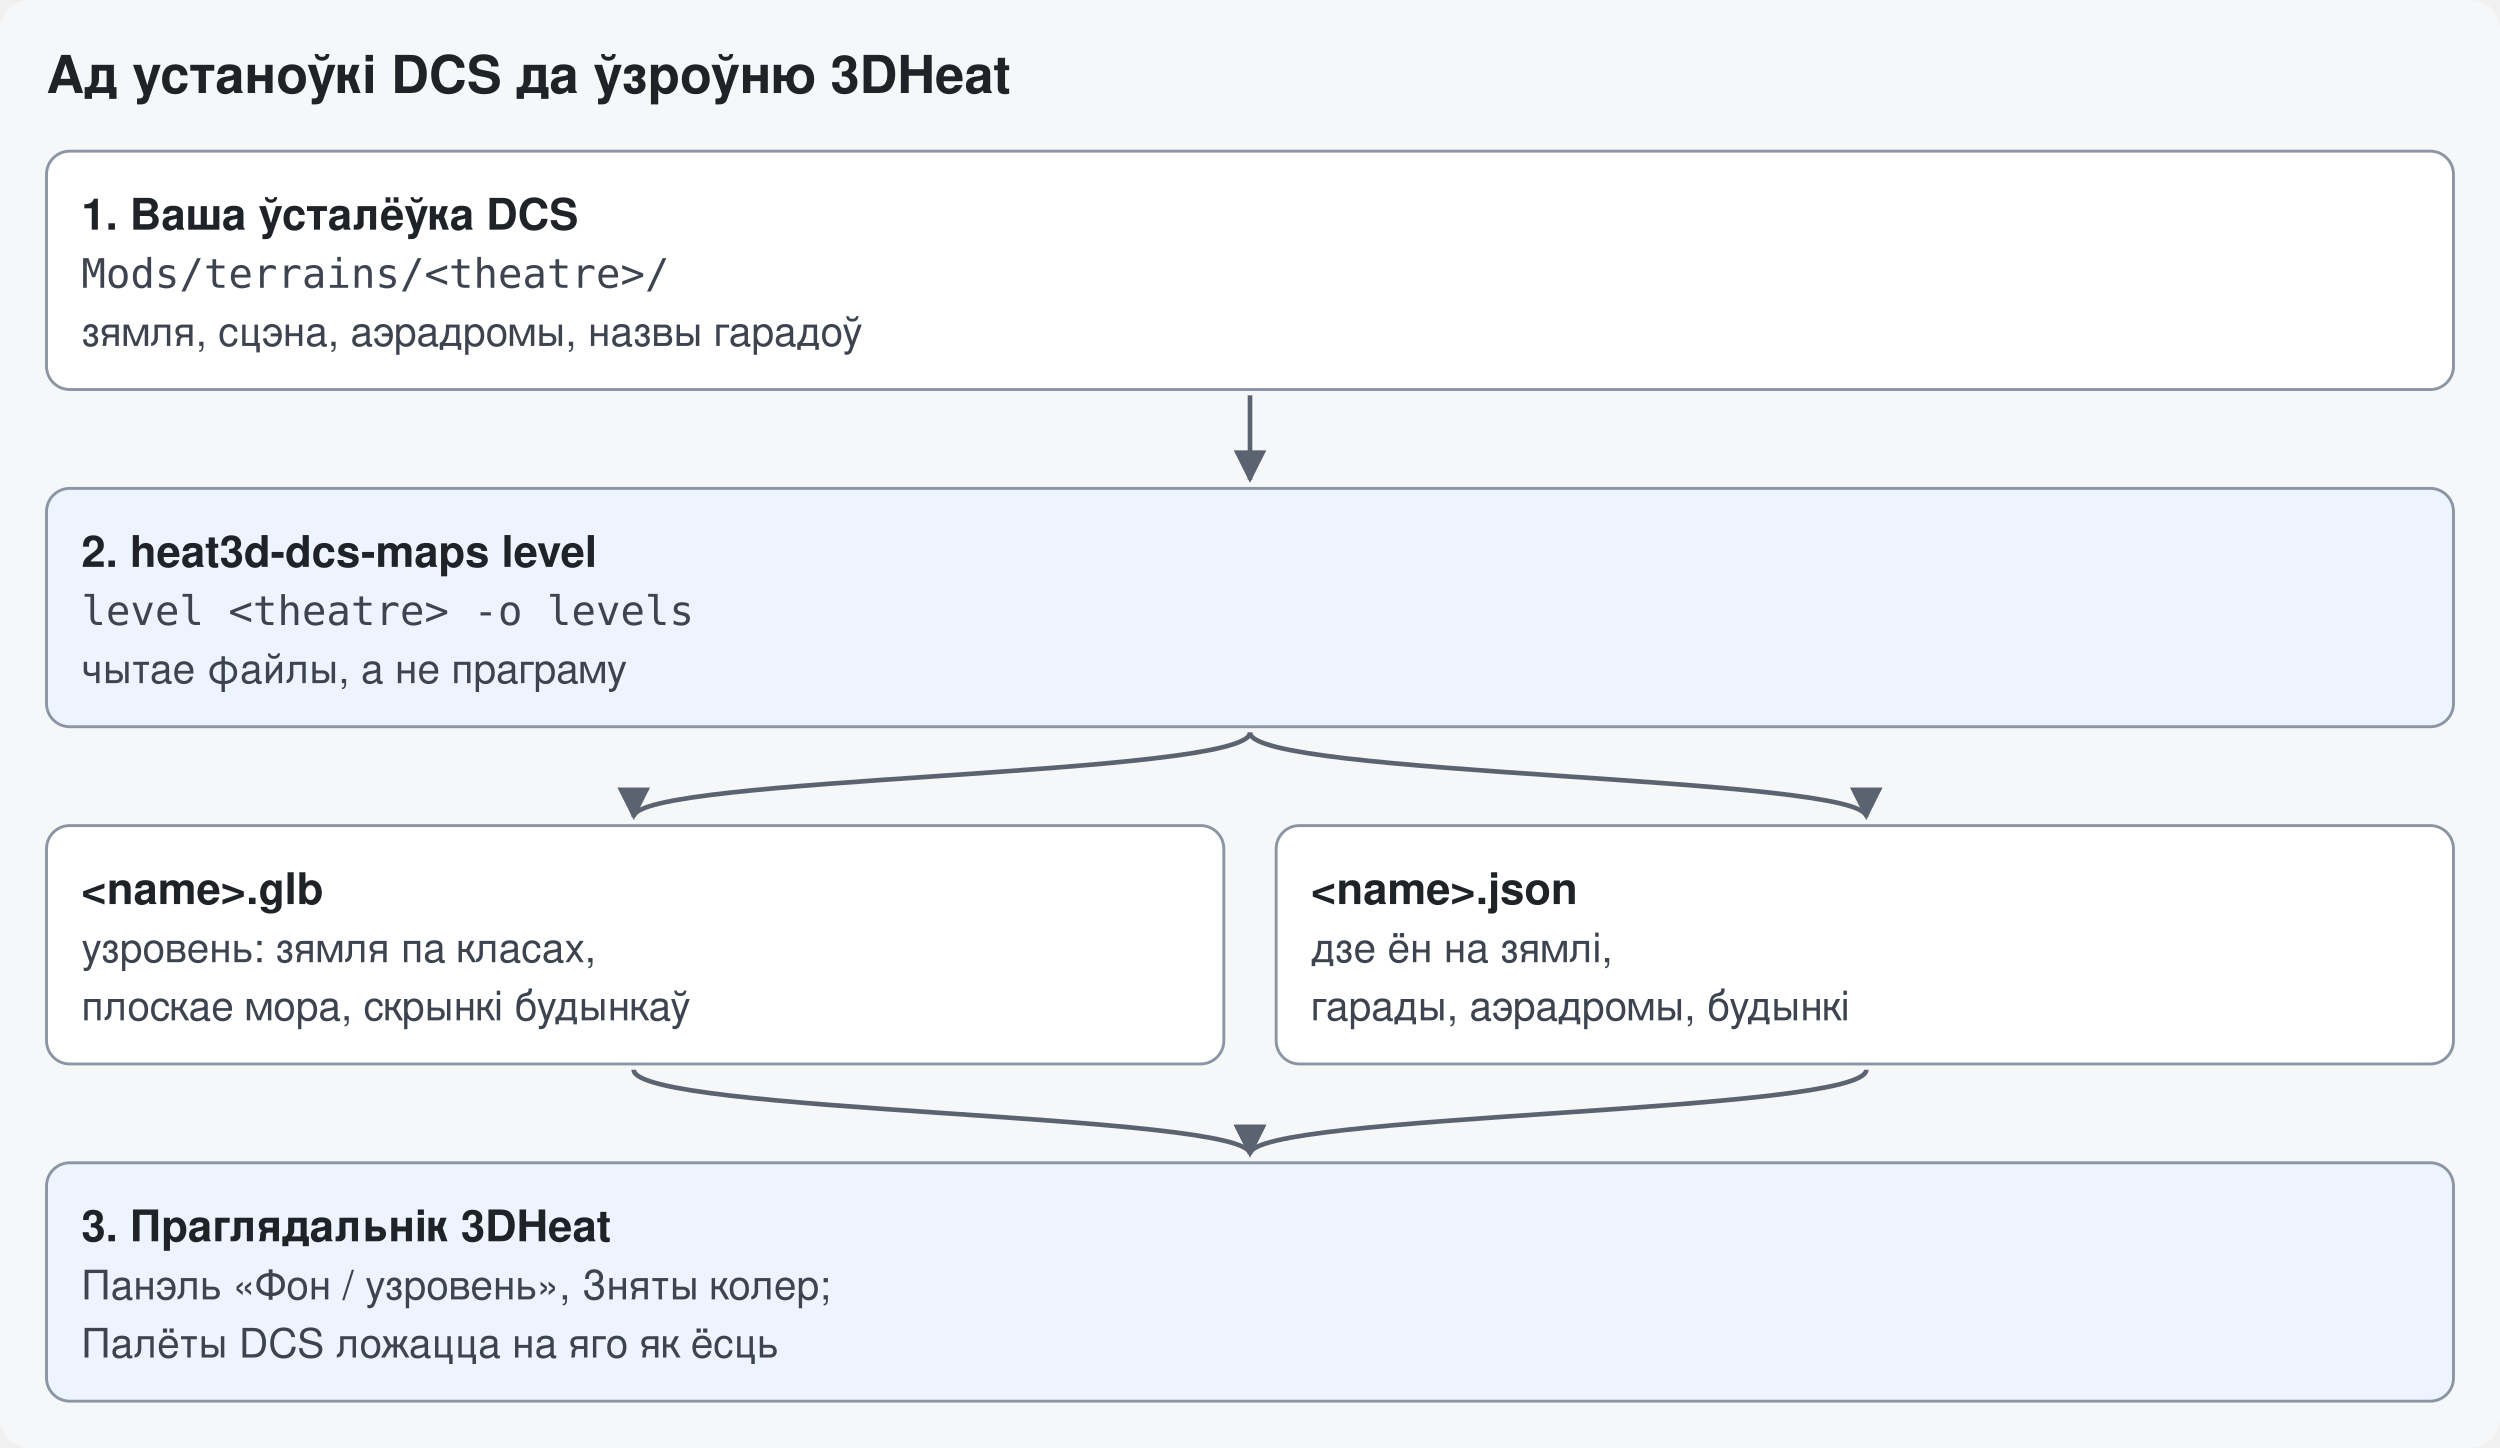
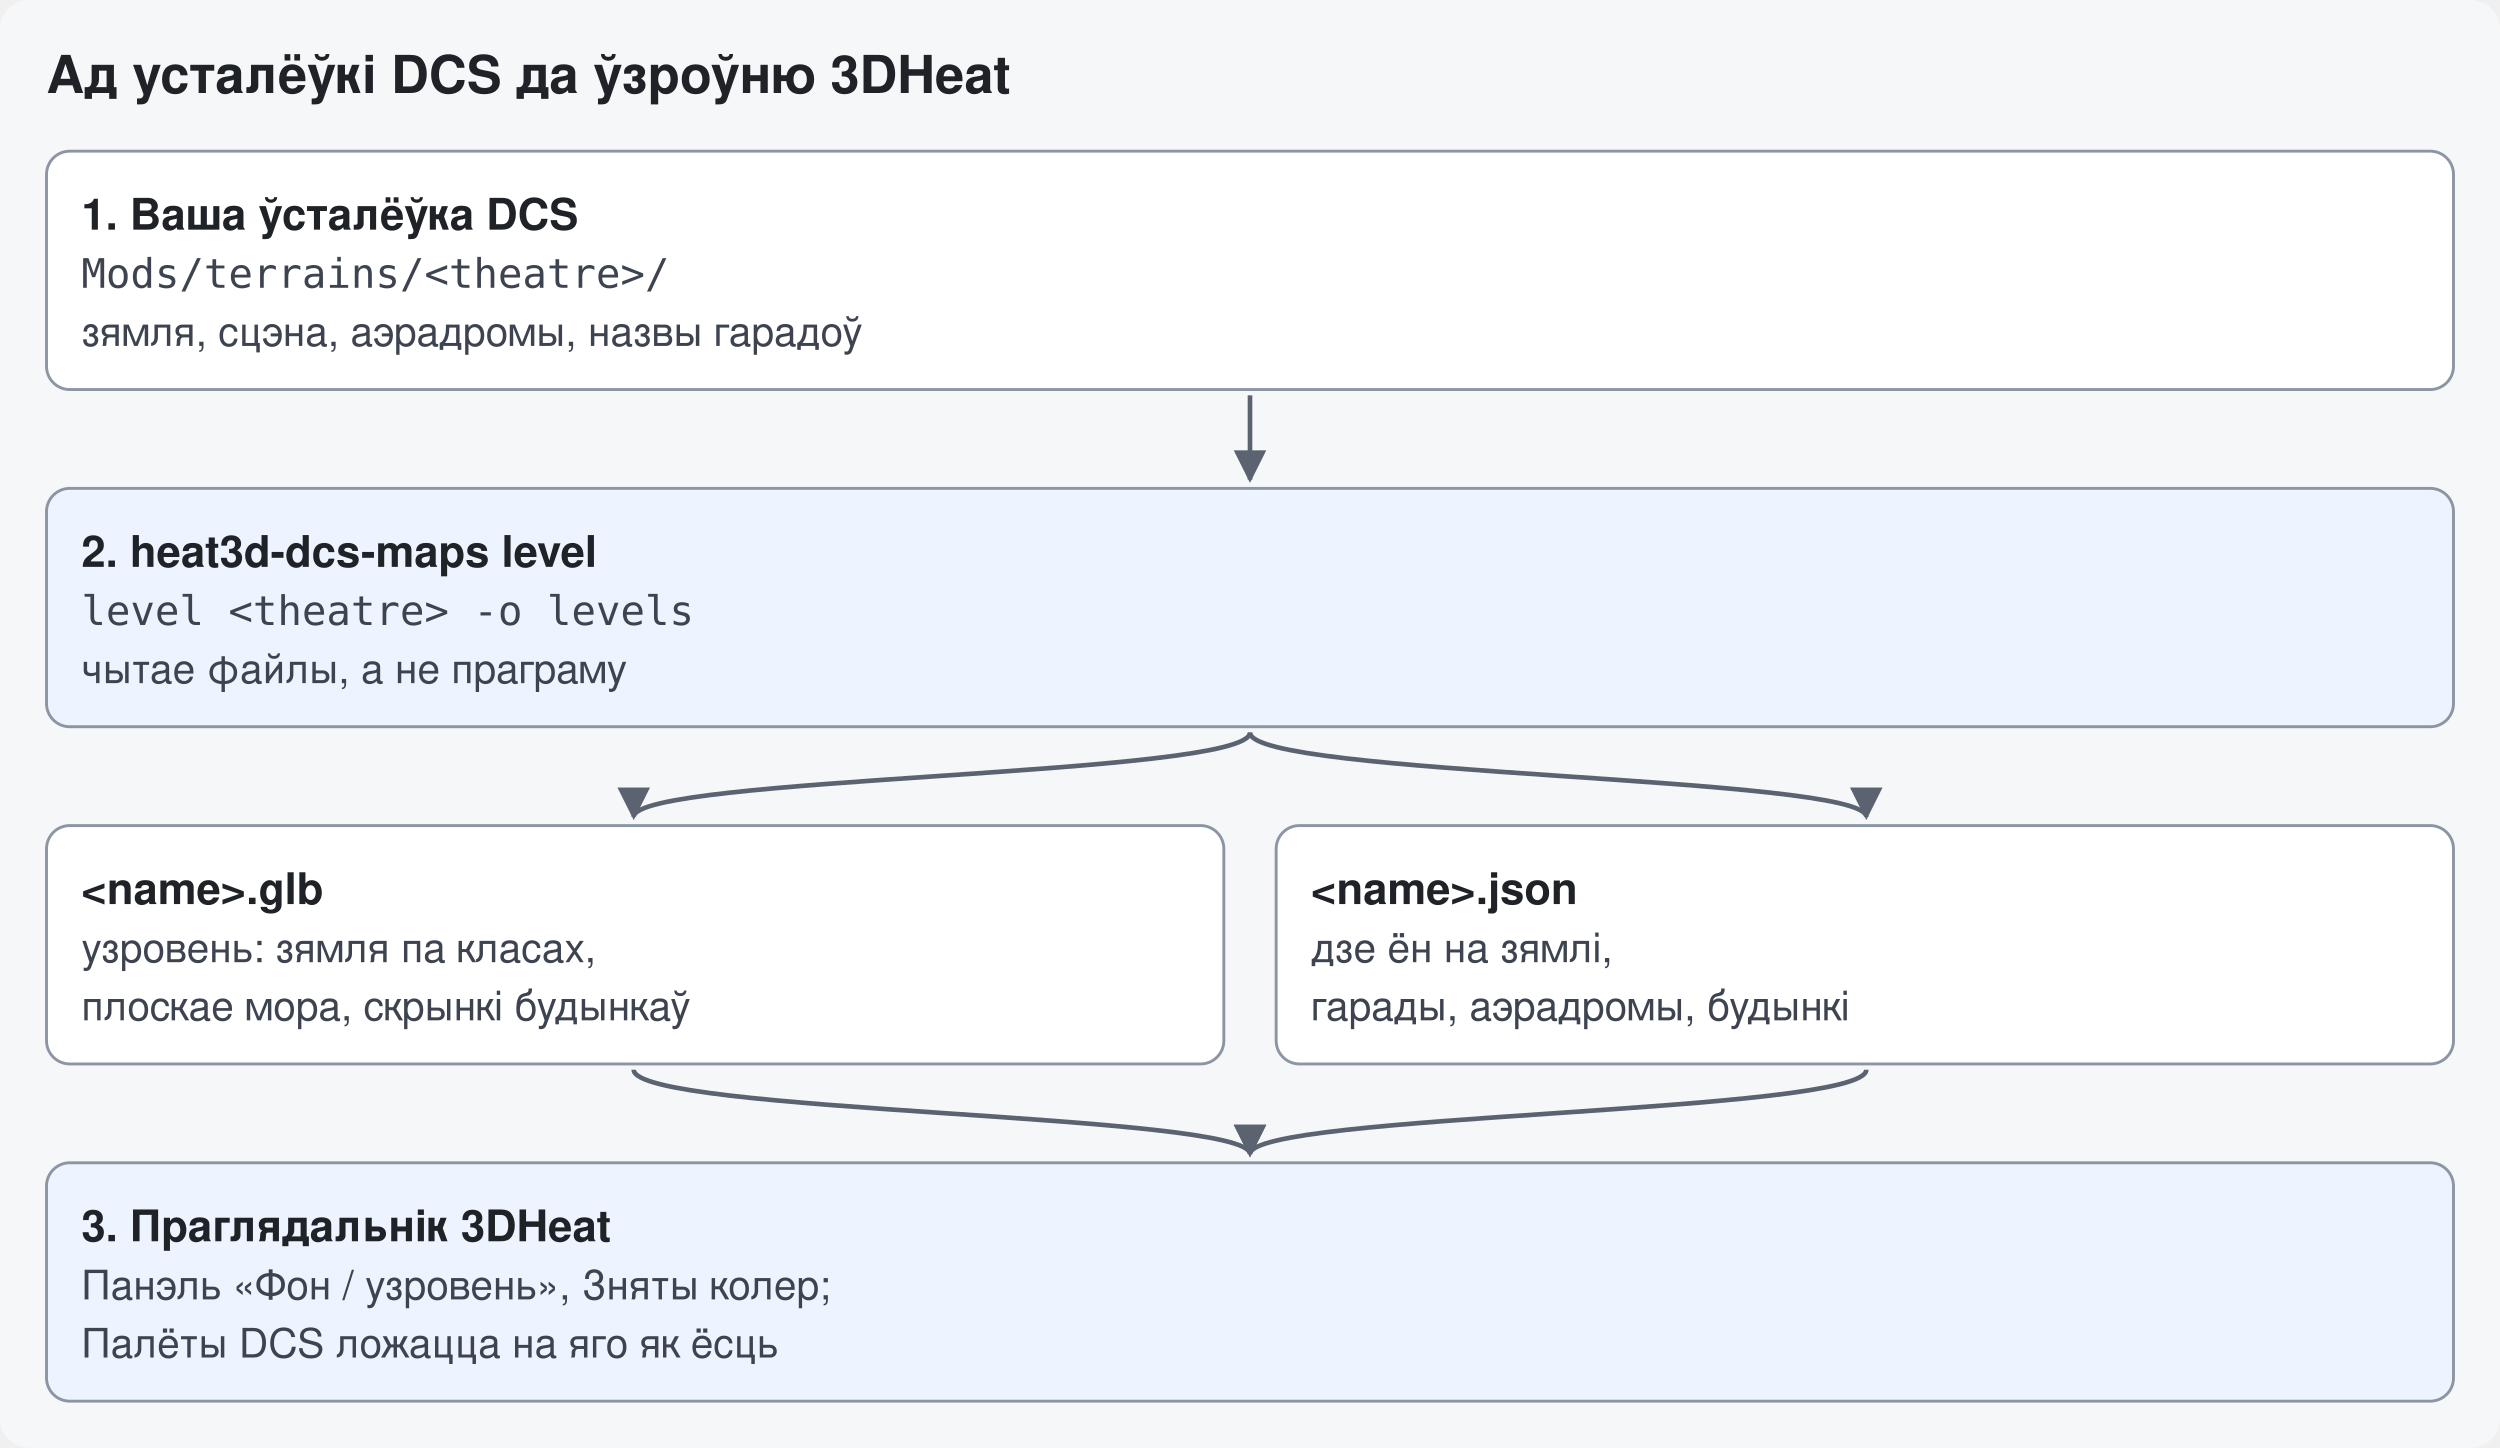
<svg xmlns="http://www.w3.org/2000/svg" width="860" height="498" viewBox="0 0 860 498" font-family="Segoe UI,Helvetica,Arial,sans-serif">
  <defs>
    <marker id="a" viewBox="0 0 10 10" refX="9" refY="5" markerWidth="7" markerHeight="7" orient="auto">
      <path d="M0,0L10,5L0,10z" fill="#5b6270" />
    </marker>
  </defs>
  <rect width="860" height="498" rx="10" fill="#f6f7f9" />
-   <text x="16" y="32" font-size="18" fill="#1f2328" font-weight="600">Ад устаноўкі DCS да ўзроўню 3DHeat</text>
+   <text x="16" y="32" font-size="18" fill="#1f2328" font-weight="600">Ад усталёўкі DCS да ўзроўню 3DHeat</text>
  <rect x="16" y="52" width="828" height="82" rx="8" fill="#ffffff" stroke="#8c95a3" />
  <text x="28" y="79" font-size="15" fill="#1f2328" font-weight="600">1. Ваша ўсталёўка DCS</text>
  <text x="28" y="99" font-size="14" fill="#3d4450" font-family="Consolas,Menlo,monospace">Mods/terrains/&lt;theatre&gt;/</text>
  <text x="28" y="119" font-size="14" fill="#3d4450">зямля, сцэна, аэрадромы, назвы гарадоў</text>
  <rect x="16" y="168" width="828" height="82" rx="8" fill="#eef4ff" stroke="#8c95a3" />
  <text x="28" y="195" font-size="15" fill="#1f2328" font-weight="600">2. heat3d-dcs-maps level</text>
  <text x="28" y="215" font-size="14" fill="#3d4450" font-family="Consolas,Menlo,monospace">level &lt;theatre&gt; -o levels</text>
  <text x="28" y="235" font-size="14" fill="#3d4450">чытае файлы, а не праграму</text>
  <path d="M430,136 C430,151.0 430,151.0 430,165" fill="none" stroke="#5b6270" stroke-width="1.6" marker-end="url(#a)" />
  <rect x="16" y="284" width="405" height="82" rx="8" fill="#ffffff" stroke="#8c95a3" />
  <text x="28" y="311" font-size="15" fill="#1f2328" font-weight="600">&lt;name&gt;.glb</text>
  <text x="28" y="331" font-size="14" fill="#3d4450">узровень: зямля па класах,</text>
  <text x="28" y="351" font-size="14" fill="#3d4450">плоскае мора, скрынкі будынкаў</text>
  <rect x="439" y="284" width="405" height="82" rx="8" fill="#ffffff" stroke="#8c95a3" />
  <text x="451" y="311" font-size="15" fill="#1f2328" font-weight="600">&lt;name&gt;.json</text>
  <text x="451" y="331" font-size="14" fill="#3d4450">дзе ён на зямлі,</text>
  <text x="451" y="351" font-size="14" fill="#3d4450">гарады, аэрадромы, будынкі</text>
  <path d="M430,252 C430,267.0 218,267.0 218,281" fill="none" stroke="#5b6270" stroke-width="1.6" marker-end="url(#a)" />
  <path d="M430,252 C430,267.0 642,267.0 642,281" fill="none" stroke="#5b6270" stroke-width="1.6" marker-end="url(#a)" />
  <rect x="16" y="400" width="828" height="82" rx="8" fill="#eef4ff" stroke="#8c95a3" />
  <text x="28" y="427" font-size="15" fill="#1f2328" font-weight="600">3. Праглядальнік 3DHeat</text>
  <text x="28" y="447" font-size="14" fill="#3d4450">Панэль «Фон / узровень», Зняты колер;</text>
  <text x="28" y="467" font-size="14" fill="#3d4450">Палёты DCS ложацца на яго як ёсць</text>
  <path d="M218,368 C218,383.0 430,383.0 430,397" fill="none" stroke="#5b6270" stroke-width="1.6" marker-end="url(#a)" />
  <path d="M642,368 C642,383.0 430,383.0 430,397" fill="none" stroke="#5b6270" stroke-width="1.6" marker-end="url(#a)" />
</svg>
